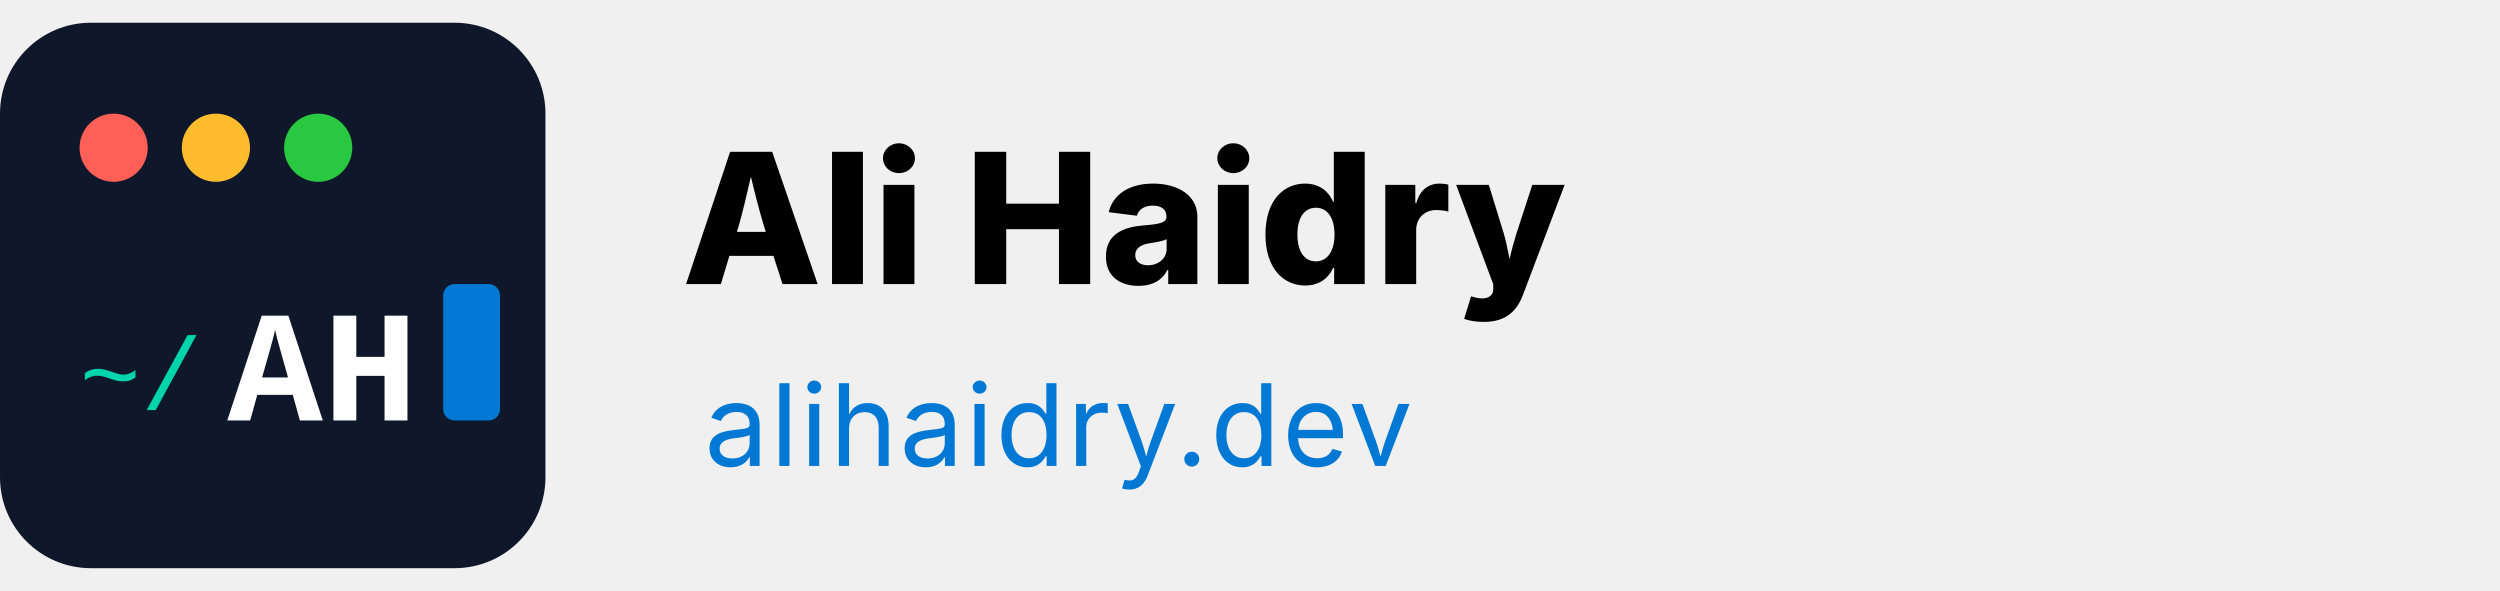
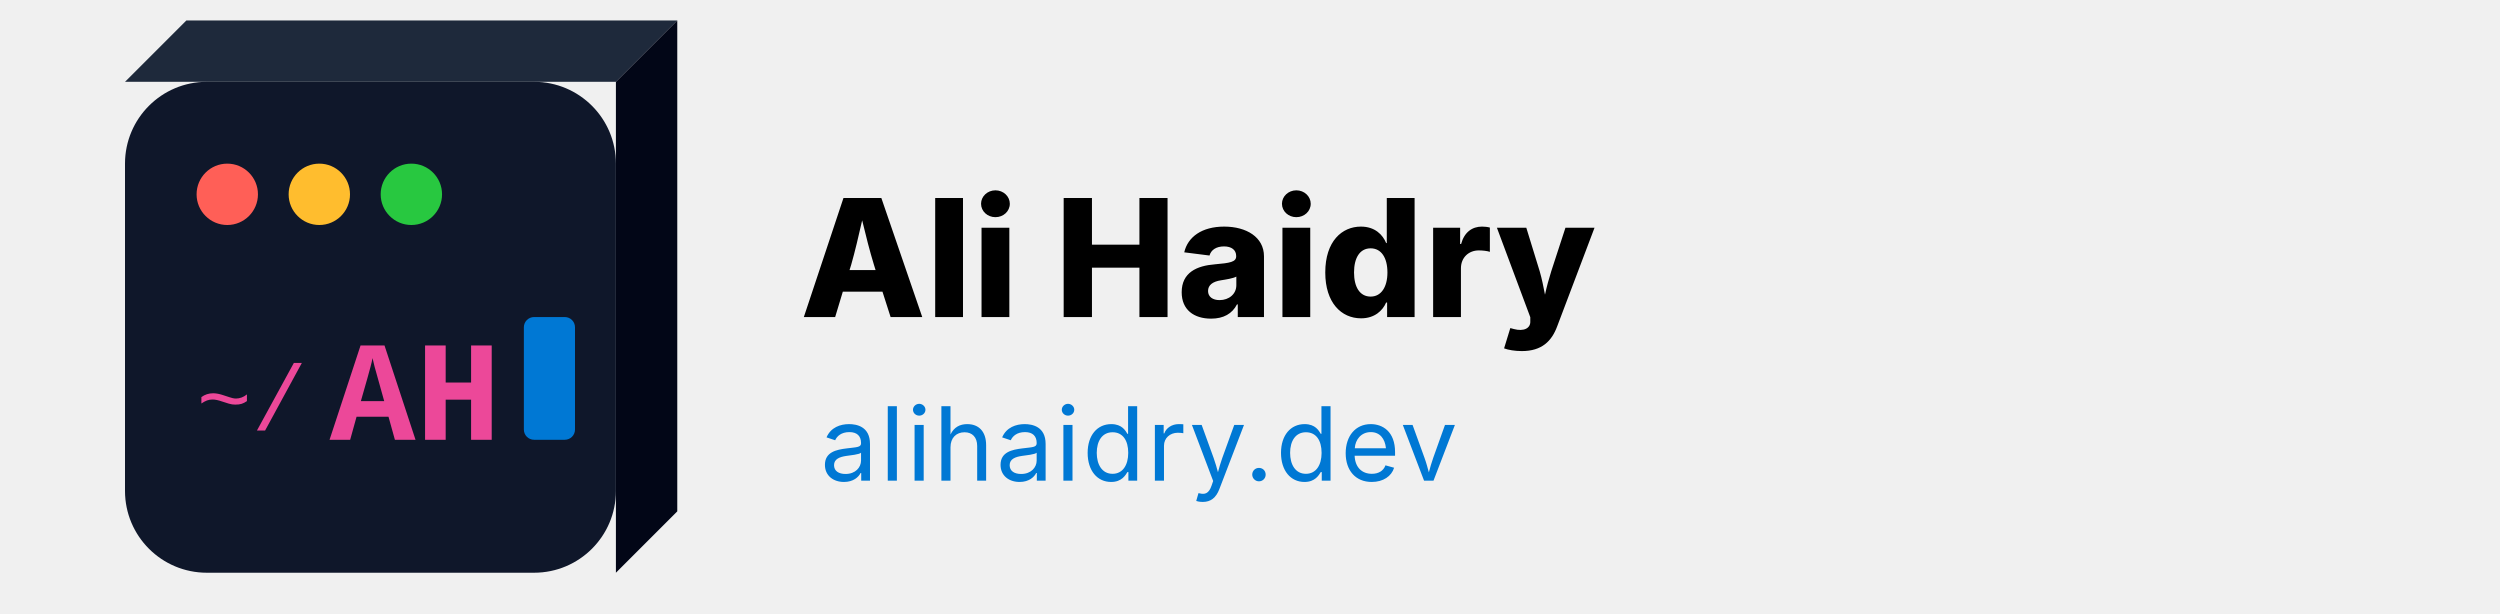
- <svg xmlns="http://www.w3.org/2000/svg" viewBox="0 0 220 52" width="220" height="52" role="img">
+ <svg xmlns="http://www.w3.org/2000/svg" viewBox="0 -6 220 60" width="220" height="54" role="img">
+   <polygon points="0,2 48,2 54,-4 6,-4" fill="#1e293b" />
+   <polygon points="48,2 48,50 54,44 54,-4" fill="#020617" />
  <rect x="0" y="2" width="48" height="48" rx="8" fill="#0f172a" />
  <circle cx="10" cy="13" r="3" fill="#ff5f57" />
  <circle cx="19" cy="13" r="3" fill="#ffbd2e" />
  <circle cx="28" cy="13" r="3" fill="#28c840" />
-   <text x="7" y="36" font-family="'Courier New',Courier,monospace" font-size="9" fill="#00D4AA">~/</text>
-   <text x="20" y="37" font-family="'Courier New',Courier,monospace" font-size="14" font-weight="700" fill="#ffffff">AH</text>
+   <text x="7" y="36" font-family="'Courier New',Courier,monospace" font-size="9" fill="#ec4899">~/</text>
+   <text x="20" y="37" font-family="'Courier New',Courier,monospace" font-size="14" font-weight="700" fill="#ec4899">AH</text>
  <rect x="39" y="25" width="5" height="12" rx="1" fill="#0078D4" />
-   <text x="60" y="25" font-family="-apple-system,BlinkMacSystemFont,'Segoe UI',sans-serif" font-size="16" font-weight="800" fill="currentColor">Ali Haidry</text>
-   <text x="62" y="41" font-family="-apple-system,BlinkMacSystemFont,'Segoe UI',sans-serif" font-size="10" font-weight="400" fill="#0078D4" letter-spacing="0.2">alihaidry.dev</text>
+   <text x="66" y="25" font-family="-apple-system,BlinkMacSystemFont,'Segoe UI',sans-serif" font-size="16" font-weight="800" fill="currentColor">Ali Haidry</text>
+   <text x="68" y="41" font-family="-apple-system,BlinkMacSystemFont,'Segoe UI',sans-serif" font-size="10" font-weight="400" fill="#0078D4" letter-spacing="0.2">alihaidry.dev</text>
</svg>
